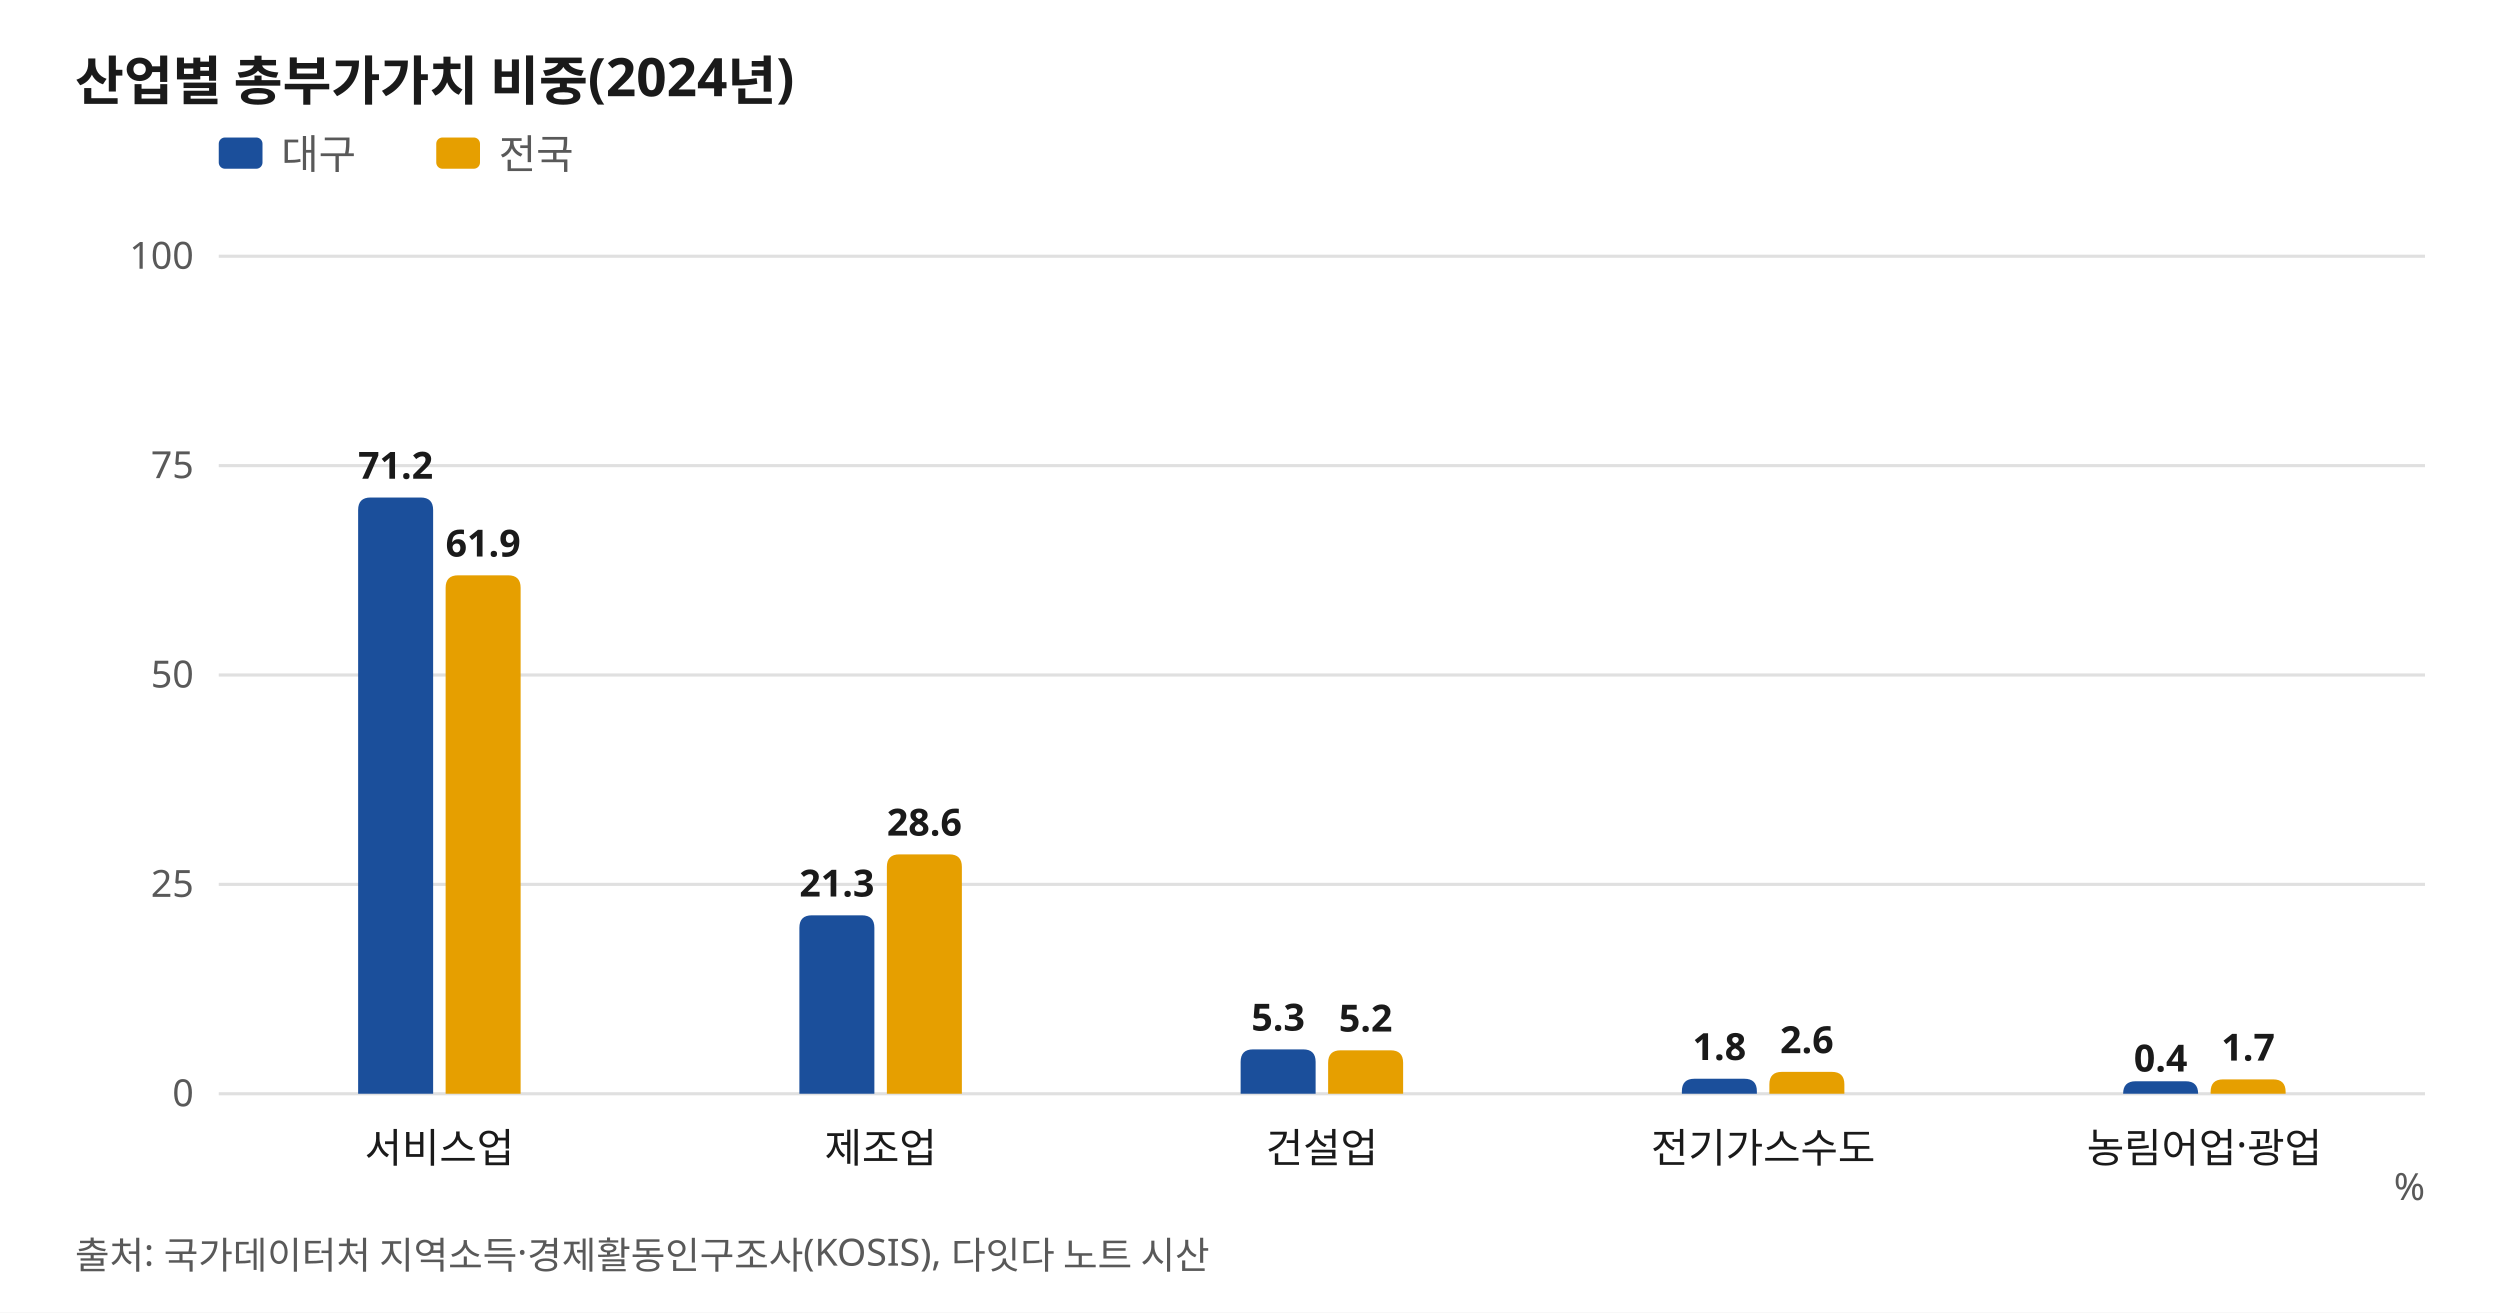
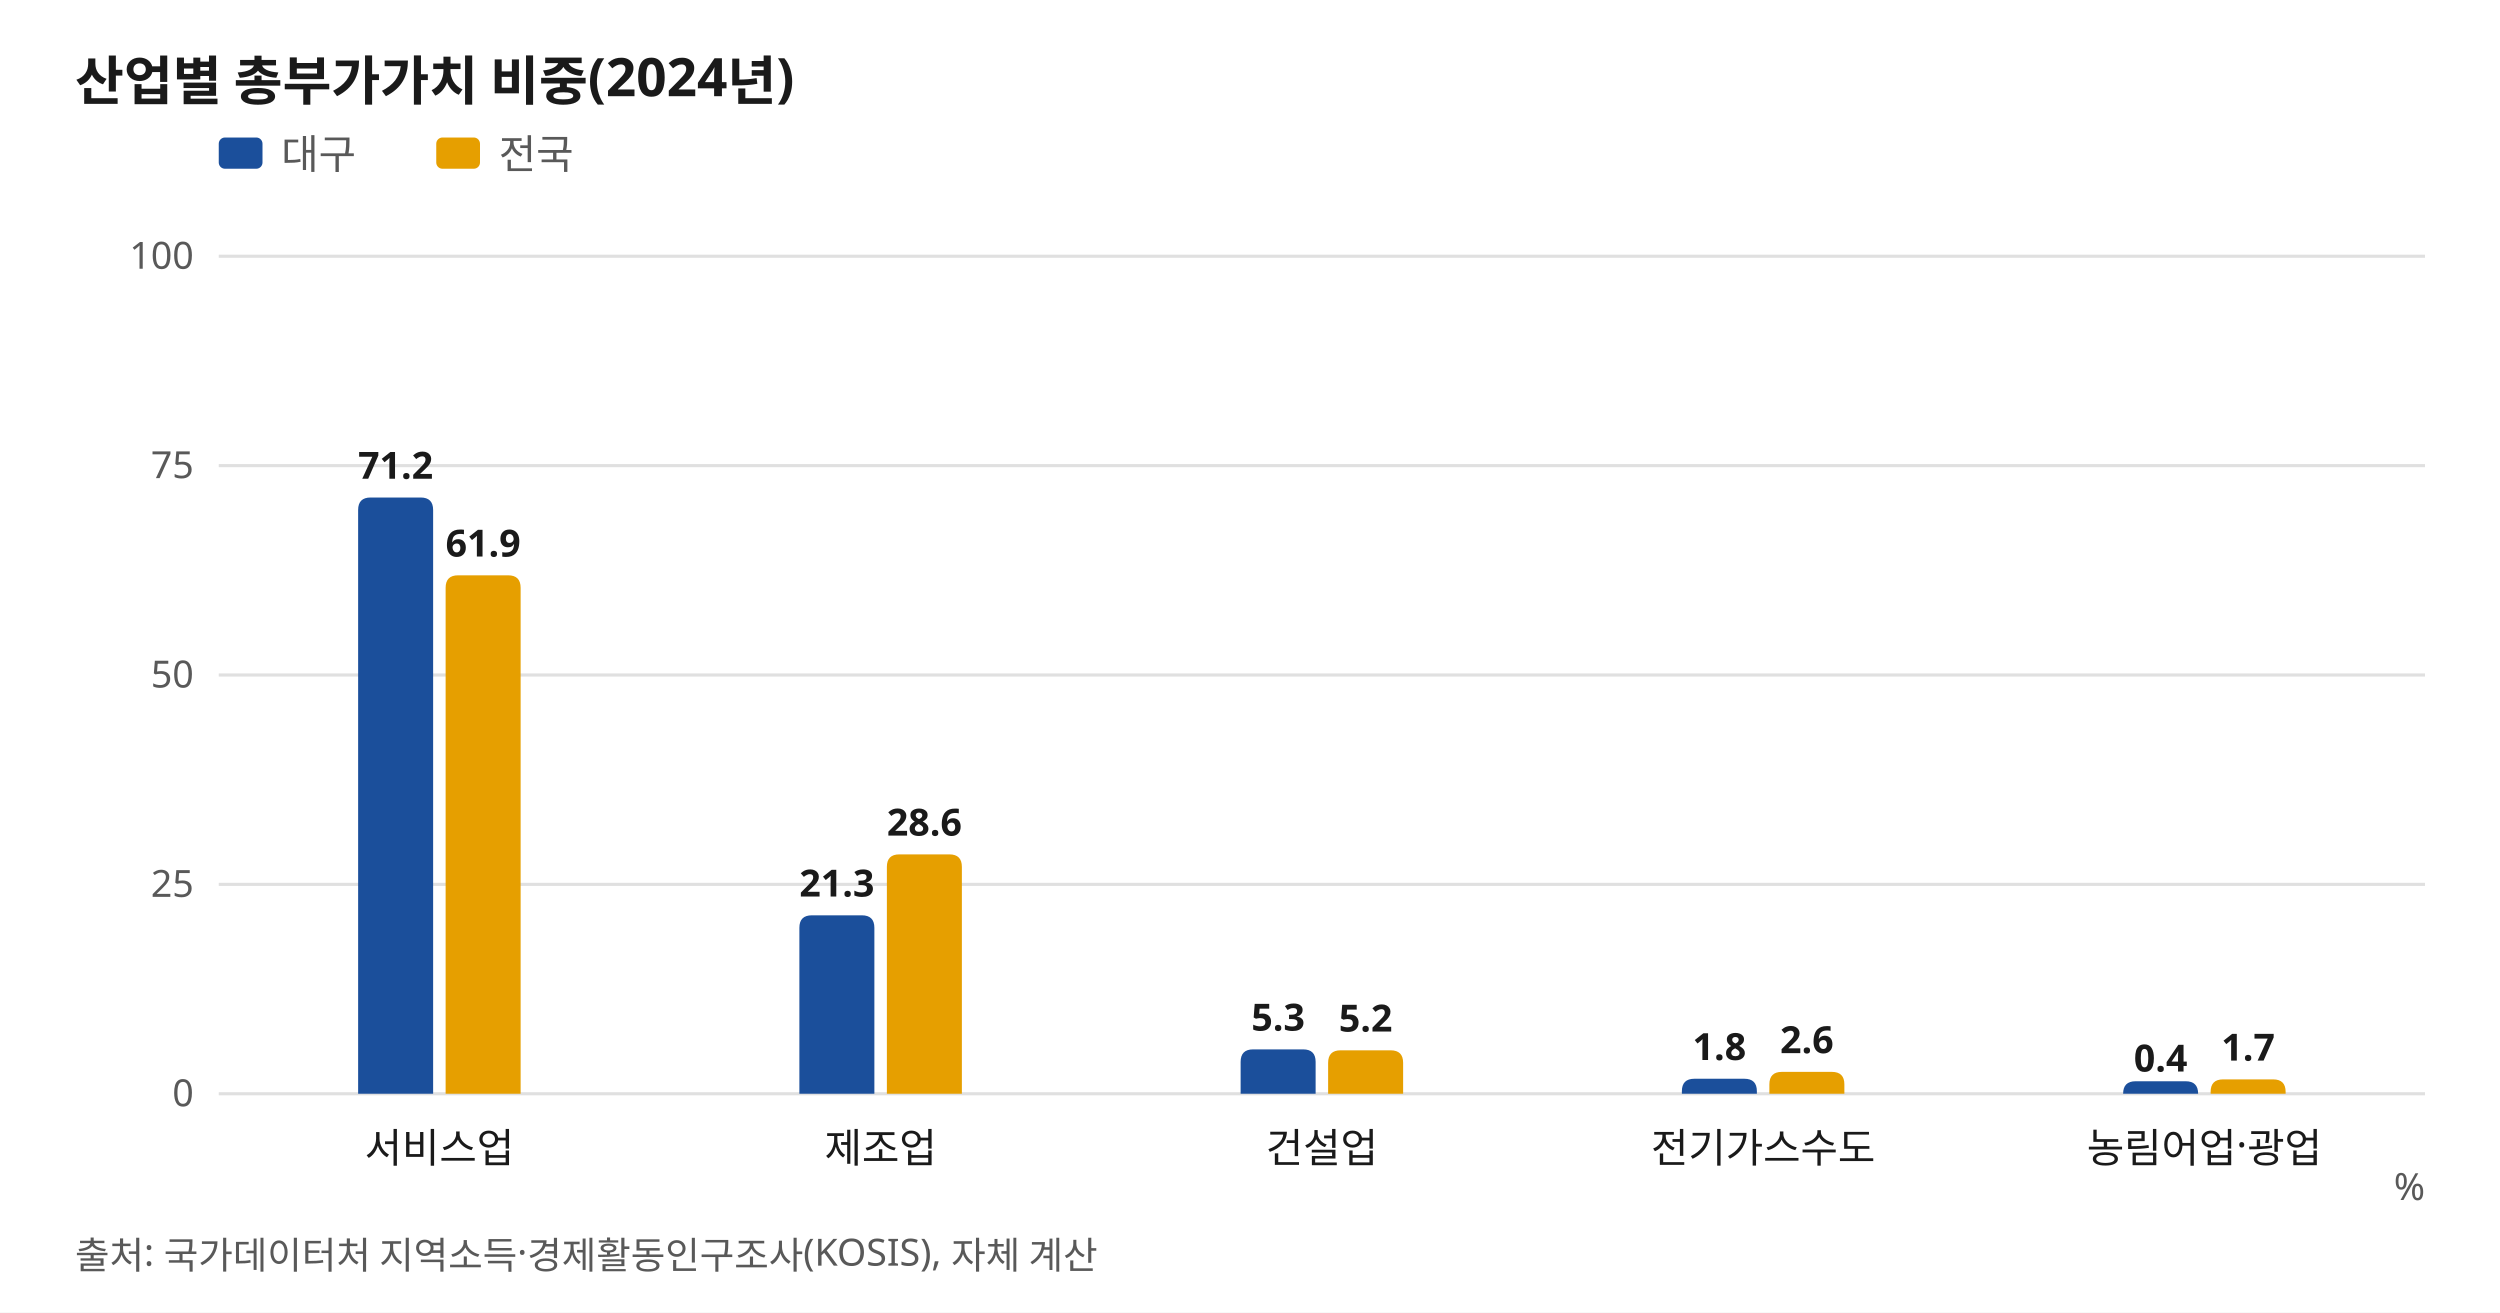
<svg xmlns="http://www.w3.org/2000/svg" width="800" height="420" viewBox="0 0 800 420" role="img" aria-label="산업별 총부가가치 비중(2024년)">
  <rect width="800" height="420" fill="#ffffff" />
  <text x="24.0" y="32.0" font-size="17" fill="#1a1a1a" text-anchor="start" font-weight="700" font-family="'Pretendard Variable',Pretendard,'Malgun Gothic','Apple SD Gothic Neo',sans-serif">산업별 총부가가치 비중(2024년)</text>
  <rect x="70" y="44" width="14" height="10" rx="2" fill="#1B4F9B" />
  <text x="90.0" y="54.0" font-size="13" fill="#595959" text-anchor="start" font-weight="400" font-family="'Pretendard Variable',Pretendard,'Malgun Gothic','Apple SD Gothic Neo',sans-serif">대구</text>
  <rect x="139.6" y="44" width="14" height="10" rx="2" fill="#E69F00" />
  <text x="159.6" y="54.0" font-size="13" fill="#595959" text-anchor="start" font-weight="400" font-family="'Pretendard Variable',Pretendard,'Malgun Gothic','Apple SD Gothic Neo',sans-serif">전국</text>
  <line x1="70" y1="350.0" x2="776" y2="350.0" stroke="#e0e0e0" stroke-width="1" />
  <text x="62.0" y="354.0" font-size="12" fill="#595959" text-anchor="end" font-weight="400" font-family="'Pretendard Variable',Pretendard,'Malgun Gothic','Apple SD Gothic Neo',sans-serif">0</text>
  <line x1="70" y1="283.0" x2="776" y2="283.0" stroke="#e0e0e0" stroke-width="1" />
  <text x="62.0" y="287.0" font-size="12" fill="#595959" text-anchor="end" font-weight="400" font-family="'Pretendard Variable',Pretendard,'Malgun Gothic','Apple SD Gothic Neo',sans-serif">25</text>
  <line x1="70" y1="216.0" x2="776" y2="216.0" stroke="#e0e0e0" stroke-width="1" />
  <text x="62.0" y="220.0" font-size="12" fill="#595959" text-anchor="end" font-weight="400" font-family="'Pretendard Variable',Pretendard,'Malgun Gothic','Apple SD Gothic Neo',sans-serif">50</text>
  <line x1="70" y1="149.0" x2="776" y2="149.0" stroke="#e0e0e0" stroke-width="1" />
  <text x="62.0" y="153.0" font-size="12" fill="#595959" text-anchor="end" font-weight="400" font-family="'Pretendard Variable',Pretendard,'Malgun Gothic','Apple SD Gothic Neo',sans-serif">75</text>
  <line x1="70" y1="82.0" x2="776" y2="82.0" stroke="#e0e0e0" stroke-width="1" />
  <text x="62.0" y="86.0" font-size="12" fill="#595959" text-anchor="end" font-weight="400" font-family="'Pretendard Variable',Pretendard,'Malgun Gothic','Apple SD Gothic Neo',sans-serif">100</text>
  <path d="M114.6,350.0 v-186.8 q0,-4 4,-4 h16.0 q4,0 4,4 v186.8 z" fill="#1B4F9B" />
  <text x="126.6" y="153.2" font-size="12" fill="#1a1a1a" text-anchor="middle" font-weight="600" font-family="'Pretendard Variable',Pretendard,'Malgun Gothic','Apple SD Gothic Neo',sans-serif">71.2</text>
  <path d="M142.6,350.0 v-161.9 q0,-4 4,-4 h16.0 q4,0 4,4 v161.9 z" fill="#E69F00" />
  <text x="154.6" y="178.1" font-size="12" fill="#1a1a1a" text-anchor="middle" font-weight="600" font-family="'Pretendard Variable',Pretendard,'Malgun Gothic','Apple SD Gothic Neo',sans-serif">61.9</text>
  <text x="140.6" y="372.0" font-size="13" fill="#1a1a1a" text-anchor="middle" font-weight="400" font-family="'Pretendard Variable',Pretendard,'Malgun Gothic','Apple SD Gothic Neo',sans-serif">서비스업</text>
  <path d="M255.8,350.0 v-53.1 q0,-4 4,-4 h16.0 q4,0 4,4 v53.1 z" fill="#1B4F9B" />
  <text x="267.8" y="286.9" font-size="12" fill="#1a1a1a" text-anchor="middle" font-weight="600" font-family="'Pretendard Variable',Pretendard,'Malgun Gothic','Apple SD Gothic Neo',sans-serif">21.3</text>
  <path d="M283.8,350.0 v-72.6 q0,-4 4,-4 h16.0 q4,0 4,4 v72.6 z" fill="#E69F00" />
  <text x="295.8" y="267.4" font-size="12" fill="#1a1a1a" text-anchor="middle" font-weight="600" font-family="'Pretendard Variable',Pretendard,'Malgun Gothic','Apple SD Gothic Neo',sans-serif">28.6</text>
  <text x="281.8" y="372.0" font-size="13" fill="#1a1a1a" text-anchor="middle" font-weight="400" font-family="'Pretendard Variable',Pretendard,'Malgun Gothic','Apple SD Gothic Neo',sans-serif">제조업</text>
  <path d="M397.0,350.0 v-10.2 q0,-4 4,-4 h16.0 q4,0 4,4 v10.2 z" fill="#1B4F9B" />
  <text x="409.0" y="329.8" font-size="12" fill="#1a1a1a" text-anchor="middle" font-weight="600" font-family="'Pretendard Variable',Pretendard,'Malgun Gothic','Apple SD Gothic Neo',sans-serif">5.3</text>
  <path d="M425.0,350.0 v-9.9 q0,-4 4,-4 h16.0 q4,0 4,4 v9.9 z" fill="#E69F00" />
  <text x="437.0" y="330.1" font-size="12" fill="#1a1a1a" text-anchor="middle" font-weight="600" font-family="'Pretendard Variable',Pretendard,'Malgun Gothic','Apple SD Gothic Neo',sans-serif">5.2</text>
  <text x="423.0" y="372.0" font-size="13" fill="#1a1a1a" text-anchor="middle" font-weight="400" font-family="'Pretendard Variable',Pretendard,'Malgun Gothic','Apple SD Gothic Neo',sans-serif">건설업</text>
  <path d="M538.2,350.0 v-0.8 q0,-4 4,-4 h16.0 q4,0 4,4 v0.8 z" fill="#1B4F9B" />
  <text x="550.2" y="339.2" font-size="12" fill="#1a1a1a" text-anchor="middle" font-weight="600" font-family="'Pretendard Variable',Pretendard,'Malgun Gothic','Apple SD Gothic Neo',sans-serif">1.8</text>
  <path d="M566.2,350.0 v-3.0 q0,-4 4,-4 h16.0 q4,0 4,4 v3.0 z" fill="#E69F00" />
  <text x="578.2" y="337.0" font-size="12" fill="#1a1a1a" text-anchor="middle" font-weight="600" font-family="'Pretendard Variable',Pretendard,'Malgun Gothic','Apple SD Gothic Neo',sans-serif">2.6</text>
  <text x="564.2" y="372.0" font-size="13" fill="#1a1a1a" text-anchor="middle" font-weight="400" font-family="'Pretendard Variable',Pretendard,'Malgun Gothic','Apple SD Gothic Neo',sans-serif">전기가스수도</text>
  <path d="M679.4,350.0 v0.0 q0,-4 4,-4 h16.0 q4,0 4,4 v0.0 z" fill="#1B4F9B" />
  <text x="691.4" y="342.9" font-size="12" fill="#1a1a1a" text-anchor="middle" font-weight="600" font-family="'Pretendard Variable',Pretendard,'Malgun Gothic','Apple SD Gothic Neo',sans-serif">0.4</text>
  <path d="M707.4,350.0 v-0.6 q0,-4 4,-4 h16.0 q4,0 4,4 v0.6 z" fill="#E69F00" />
  <text x="719.4" y="339.4" font-size="12" fill="#1a1a1a" text-anchor="middle" font-weight="600" font-family="'Pretendard Variable',Pretendard,'Malgun Gothic','Apple SD Gothic Neo',sans-serif">1.7</text>
  <text x="705.4" y="372.0" font-size="13" fill="#1a1a1a" text-anchor="middle" font-weight="400" font-family="'Pretendard Variable',Pretendard,'Malgun Gothic','Apple SD Gothic Neo',sans-serif">농림어업·광업</text>
  <text x="776.0" y="384.0" font-size="12" fill="#595959" text-anchor="end" font-weight="400" font-family="'Pretendard Variable',Pretendard,'Malgun Gothic','Apple SD Gothic Neo',sans-serif">%</text>
-   <text x="24.0" y="406.0" font-size="12" fill="#595959" text-anchor="start" font-weight="400" font-family="'Pretendard Variable',Pretendard,'Malgun Gothic','Apple SD Gothic Neo',sans-serif">출처: 국가데이터처 지역소득·경제활동인구조사(KOSIS), 다잇다 노트 시산</text>
+   <text x="24.0" y="406.0" font-size="12" fill="#595959" text-anchor="start" font-weight="400" font-family="'Pretendard Variable',Pretendard,'Malgun Gothic','Apple SD Gothic Neo',sans-serif">출처: 국가데이터처 지역소득·경제활동인구조사(KOSIS), 자체 계산</text>
</svg>
